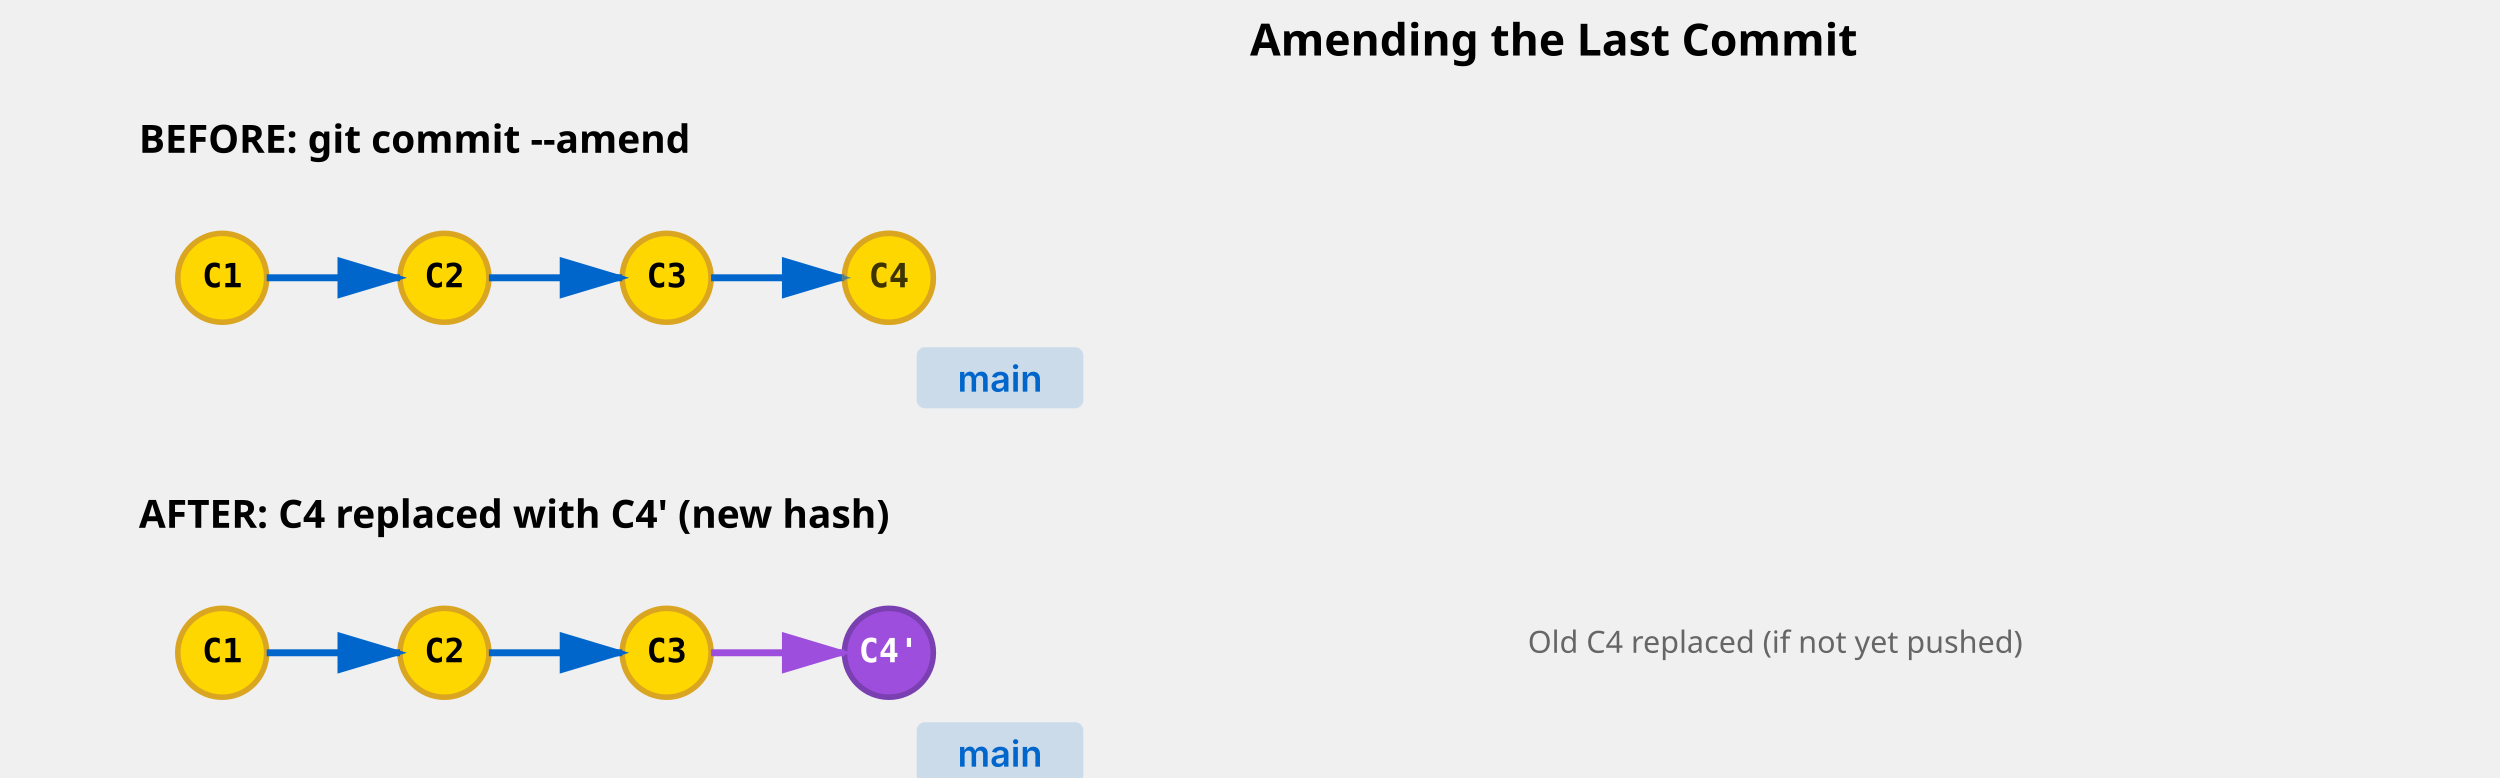
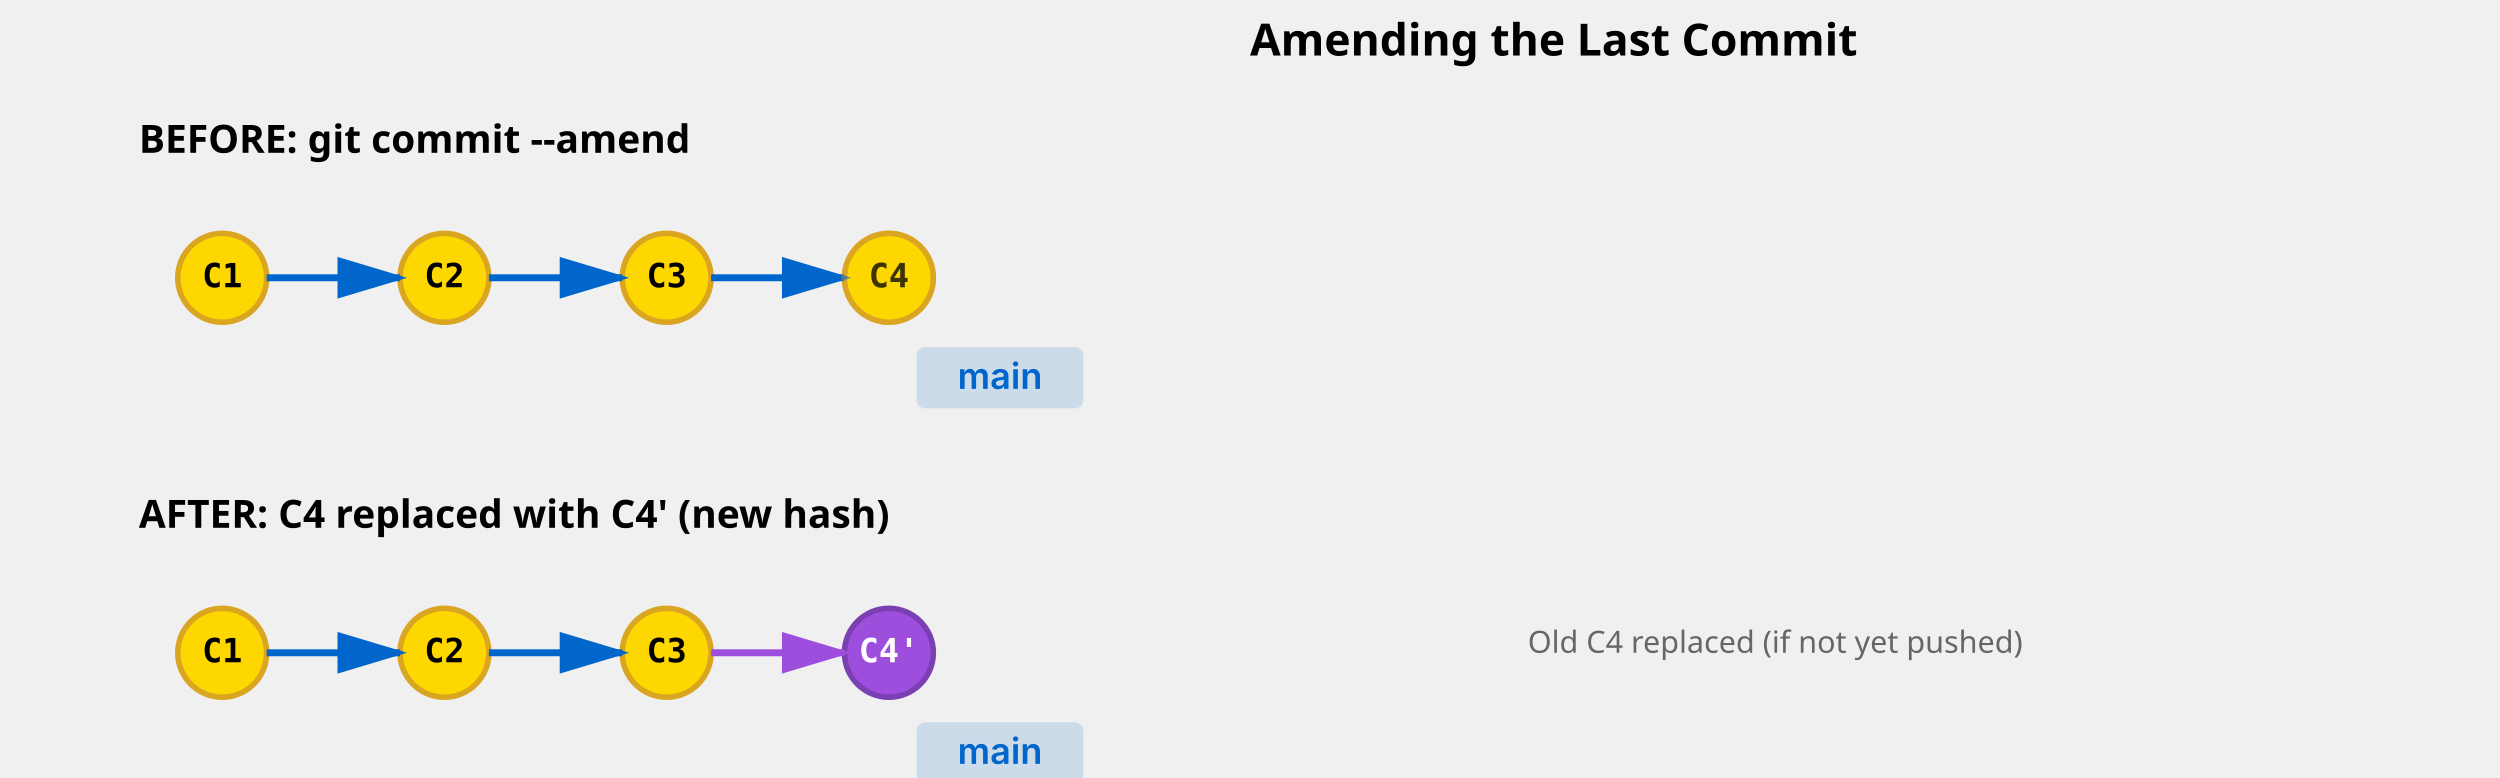
<svg xmlns="http://www.w3.org/2000/svg" viewBox="0 0 900 280">
  <defs>
    <style>
      .commit-circle { fill: #FFD700; stroke: #DAA520; stroke-width: 2; }
      .commit-new { fill: #9D4EDD; stroke: #7A3FB0; stroke-width: 2; }
      .commit-faded { fill: #FFD700; stroke: #DAA520; stroke-width: 2; opacity: 0.4; }
      .commit-text { font-family: monospace; font-size: 12px; text-anchor: middle; dominant-baseline: middle; font-weight: bold; }
      .commit-text-light { fill: white; }
      .branch-label { font-family: -apple-system, BlinkMacSystemFont, 'Segoe UI', sans-serif; font-size: 13px; font-weight: 600; }
      .branch-main { fill: #0066CC; }
      .arrow-main { stroke: #0066CC; stroke-width: 2.5; fill: none; }
      .arrow-amended { stroke: #9D4EDD; stroke-width: 2.5; fill: none; }
      .label-bg { opacity: 0.15; }
      .section-title { font-size: 14px; font-weight: bold; font-family: sans-serif; }
      .label-text { font-size: 11px; fill: #666; font-family: sans-serif; }
    </style>
    <marker id="arrowhead-main" markerWidth="10" markerHeight="10" refX="9" refY="3" orient="auto">
      <polygon points="0 0, 10 3, 0 6" fill="#0066CC" />
    </marker>
    <marker id="arrowhead-amended" markerWidth="10" markerHeight="10" refX="9" refY="3" orient="auto">
      <polygon points="0 0, 10 3, 0 6" fill="#9D4EDD" />
    </marker>
  </defs>
  <text x="450" y="20" style="font-size: 16px; font-weight: bold; text-anchor: center; font-family: sans-serif;">Amending the Last Commit</text>
  <text x="50" y="55" class="section-title">BEFORE: git commit --amend</text>
  <circle cx="80" cy="100" r="16" class="commit-circle" />
  <text x="80" y="100" class="commit-text">C1</text>
  <circle cx="160" cy="100" r="16" class="commit-circle" />
  <text x="160" y="100" class="commit-text">C2</text>
  <circle cx="240" cy="100" r="16" class="commit-circle" />
  <text x="240" y="100" class="commit-text">C3</text>
  <circle cx="320" cy="100" r="16" class="commit-circle" />
  <text x="320" y="100" class="commit-text">C4</text>
  <path d="M 96 100 L 144 100" class="arrow-main" marker-end="url(#arrowhead-main)" />
  <path d="M 176 100 L 224 100" class="arrow-main" marker-end="url(#arrowhead-main)" />
  <path d="M 256 100 L 304 100" class="arrow-main" marker-end="url(#arrowhead-main)" />
  <rect x="330" y="125" width="60" height="22" rx="3" class="branch-main label-bg" />
-   <text x="360" y="141" text-anchor="middle" class="branch-label branch-main">main</text>
+   <text x="360" y="140" text-anchor="middle" class="branch-label branch-main">main</text>
  <text x="50" y="190" class="section-title">AFTER: C4 replaced with C4' (new hash)</text>
  <circle cx="80" cy="235" r="16" class="commit-circle" />
  <text x="80" y="235" class="commit-text">C1</text>
  <circle cx="160" cy="235" r="16" class="commit-circle" />
  <text x="160" y="235" class="commit-text">C2</text>
  <circle cx="240" cy="235" r="16" class="commit-circle" />
  <text x="240" y="235" class="commit-text">C3</text>
  <circle cx="320" cy="235" r="16" class="commit-new" />
  <text x="320" y="235" class="commit-text commit-text-light">C4'</text>
  <circle cx="320" cy="100" r="16" class="commit-faded" />
  <text x="320" y="100" class="commit-text" style="opacity: 0.4;">C4</text>
  <path d="M 96 235 L 144 235" class="arrow-main" marker-end="url(#arrowhead-main)" />
  <path d="M 176 235 L 224 235" class="arrow-main" marker-end="url(#arrowhead-main)" />
  <path d="M 256 235 L 304 235" class="arrow-amended" marker-end="url(#arrowhead-amended)" />
  <rect x="330" y="260" width="60" height="22" rx="3" class="branch-main label-bg" />
-   <text x="360" y="276" text-anchor="middle" class="branch-label branch-main">main</text>
+   <text x="360" y="275" text-anchor="middle" class="branch-label branch-main">main</text>
  <text x="550" y="235" class="label-text">Old C4 replaced (if not yet pushed)</text>
</svg>
